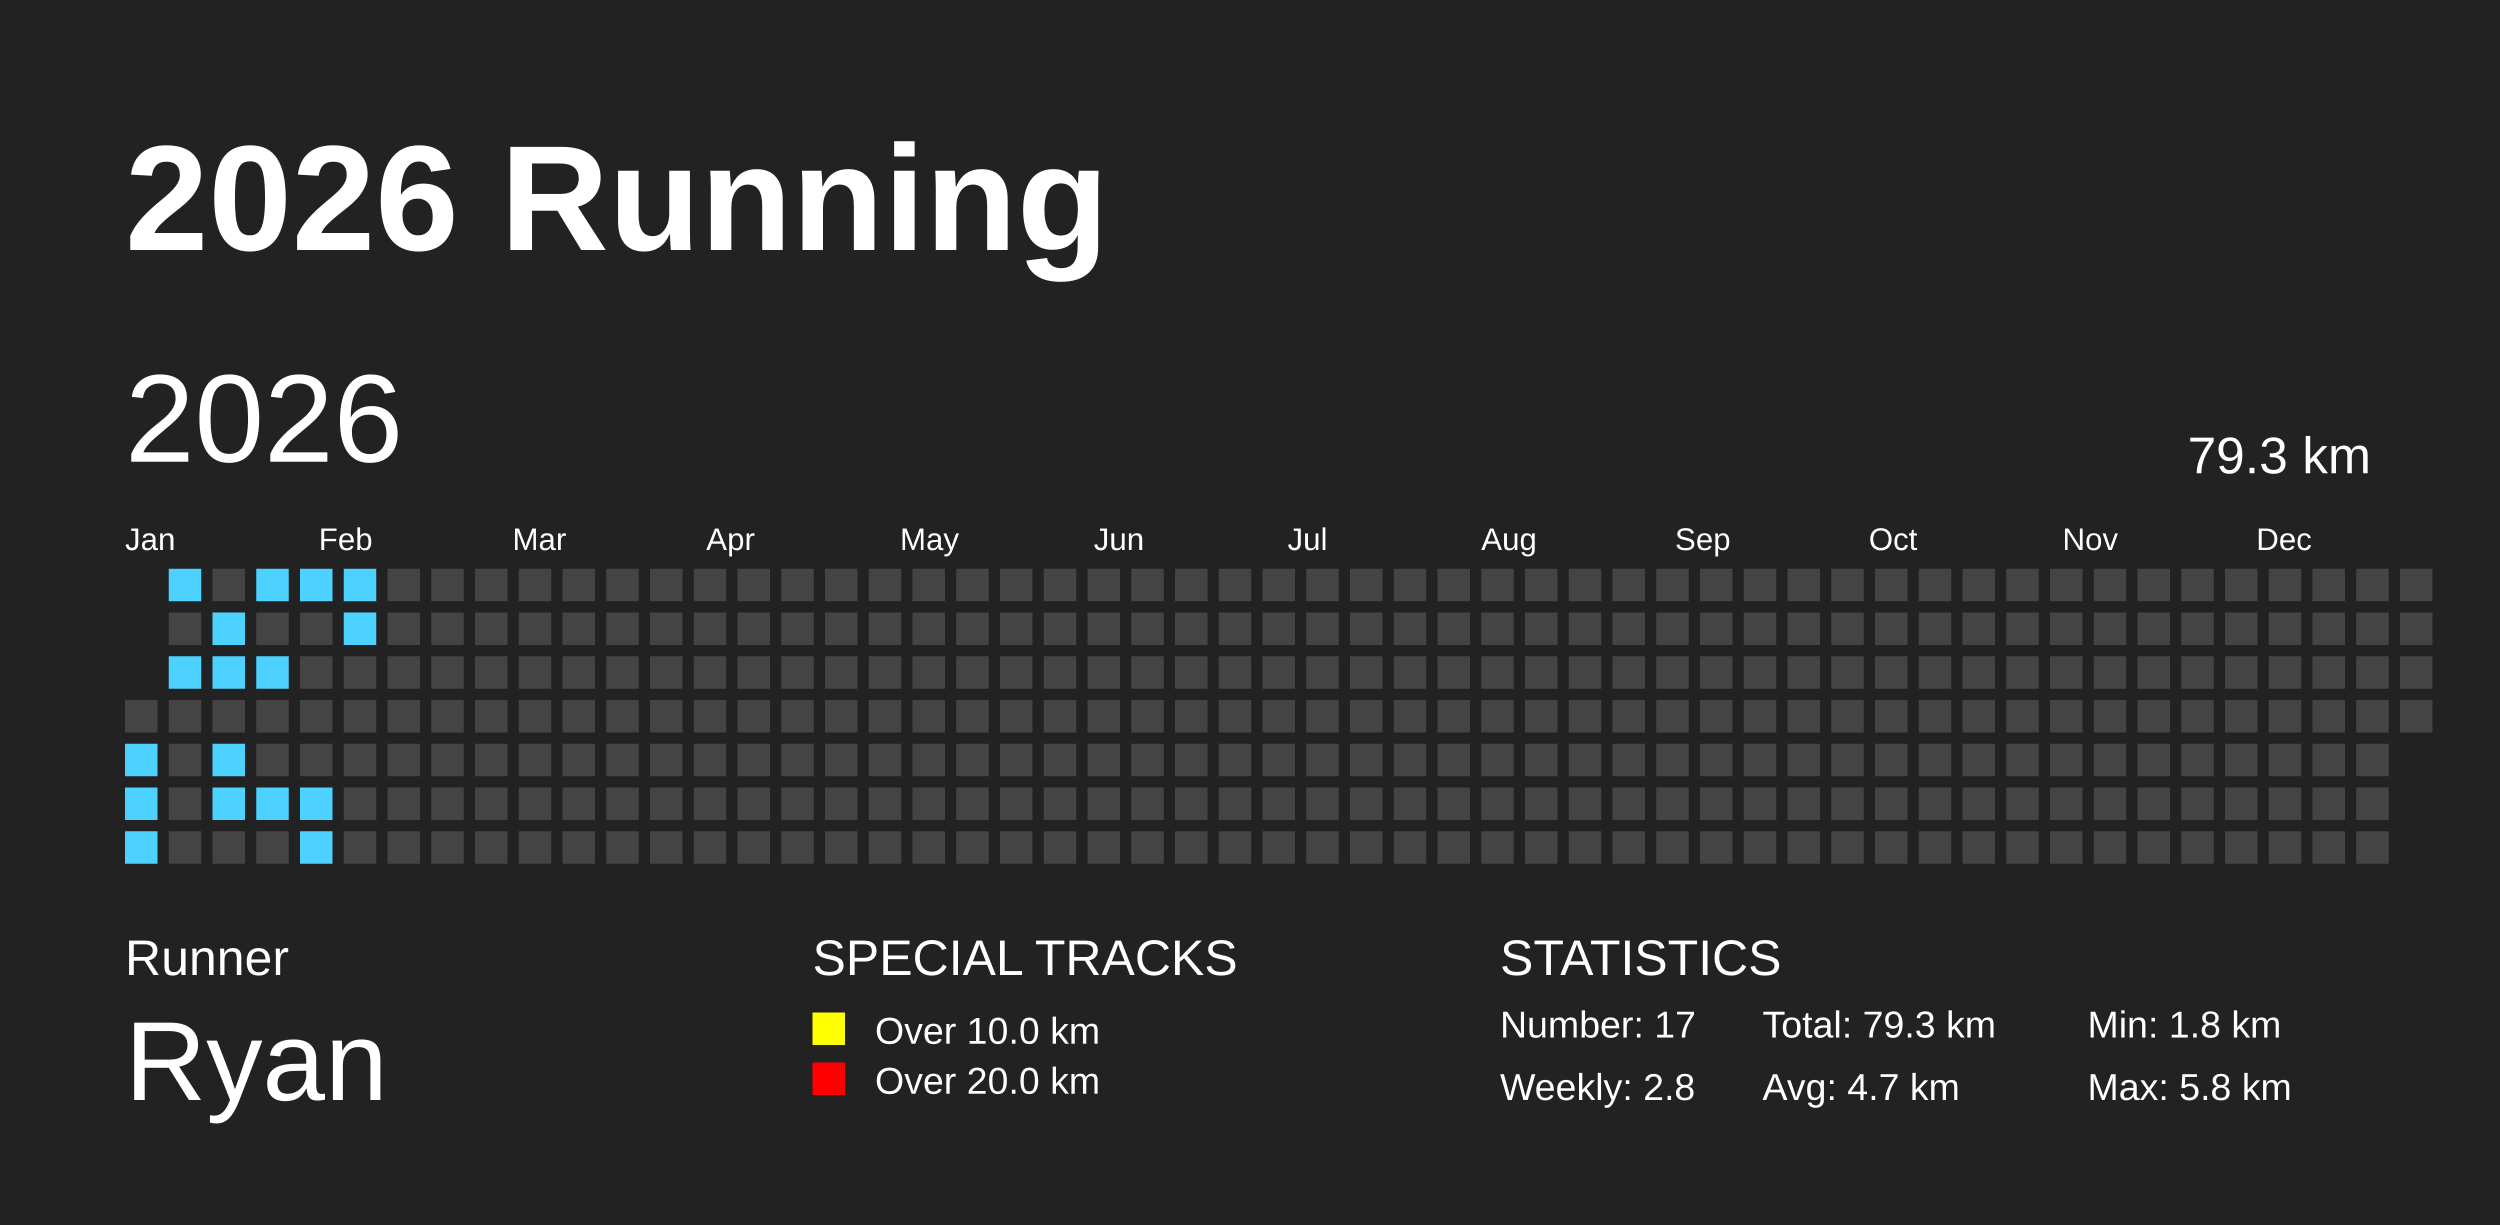
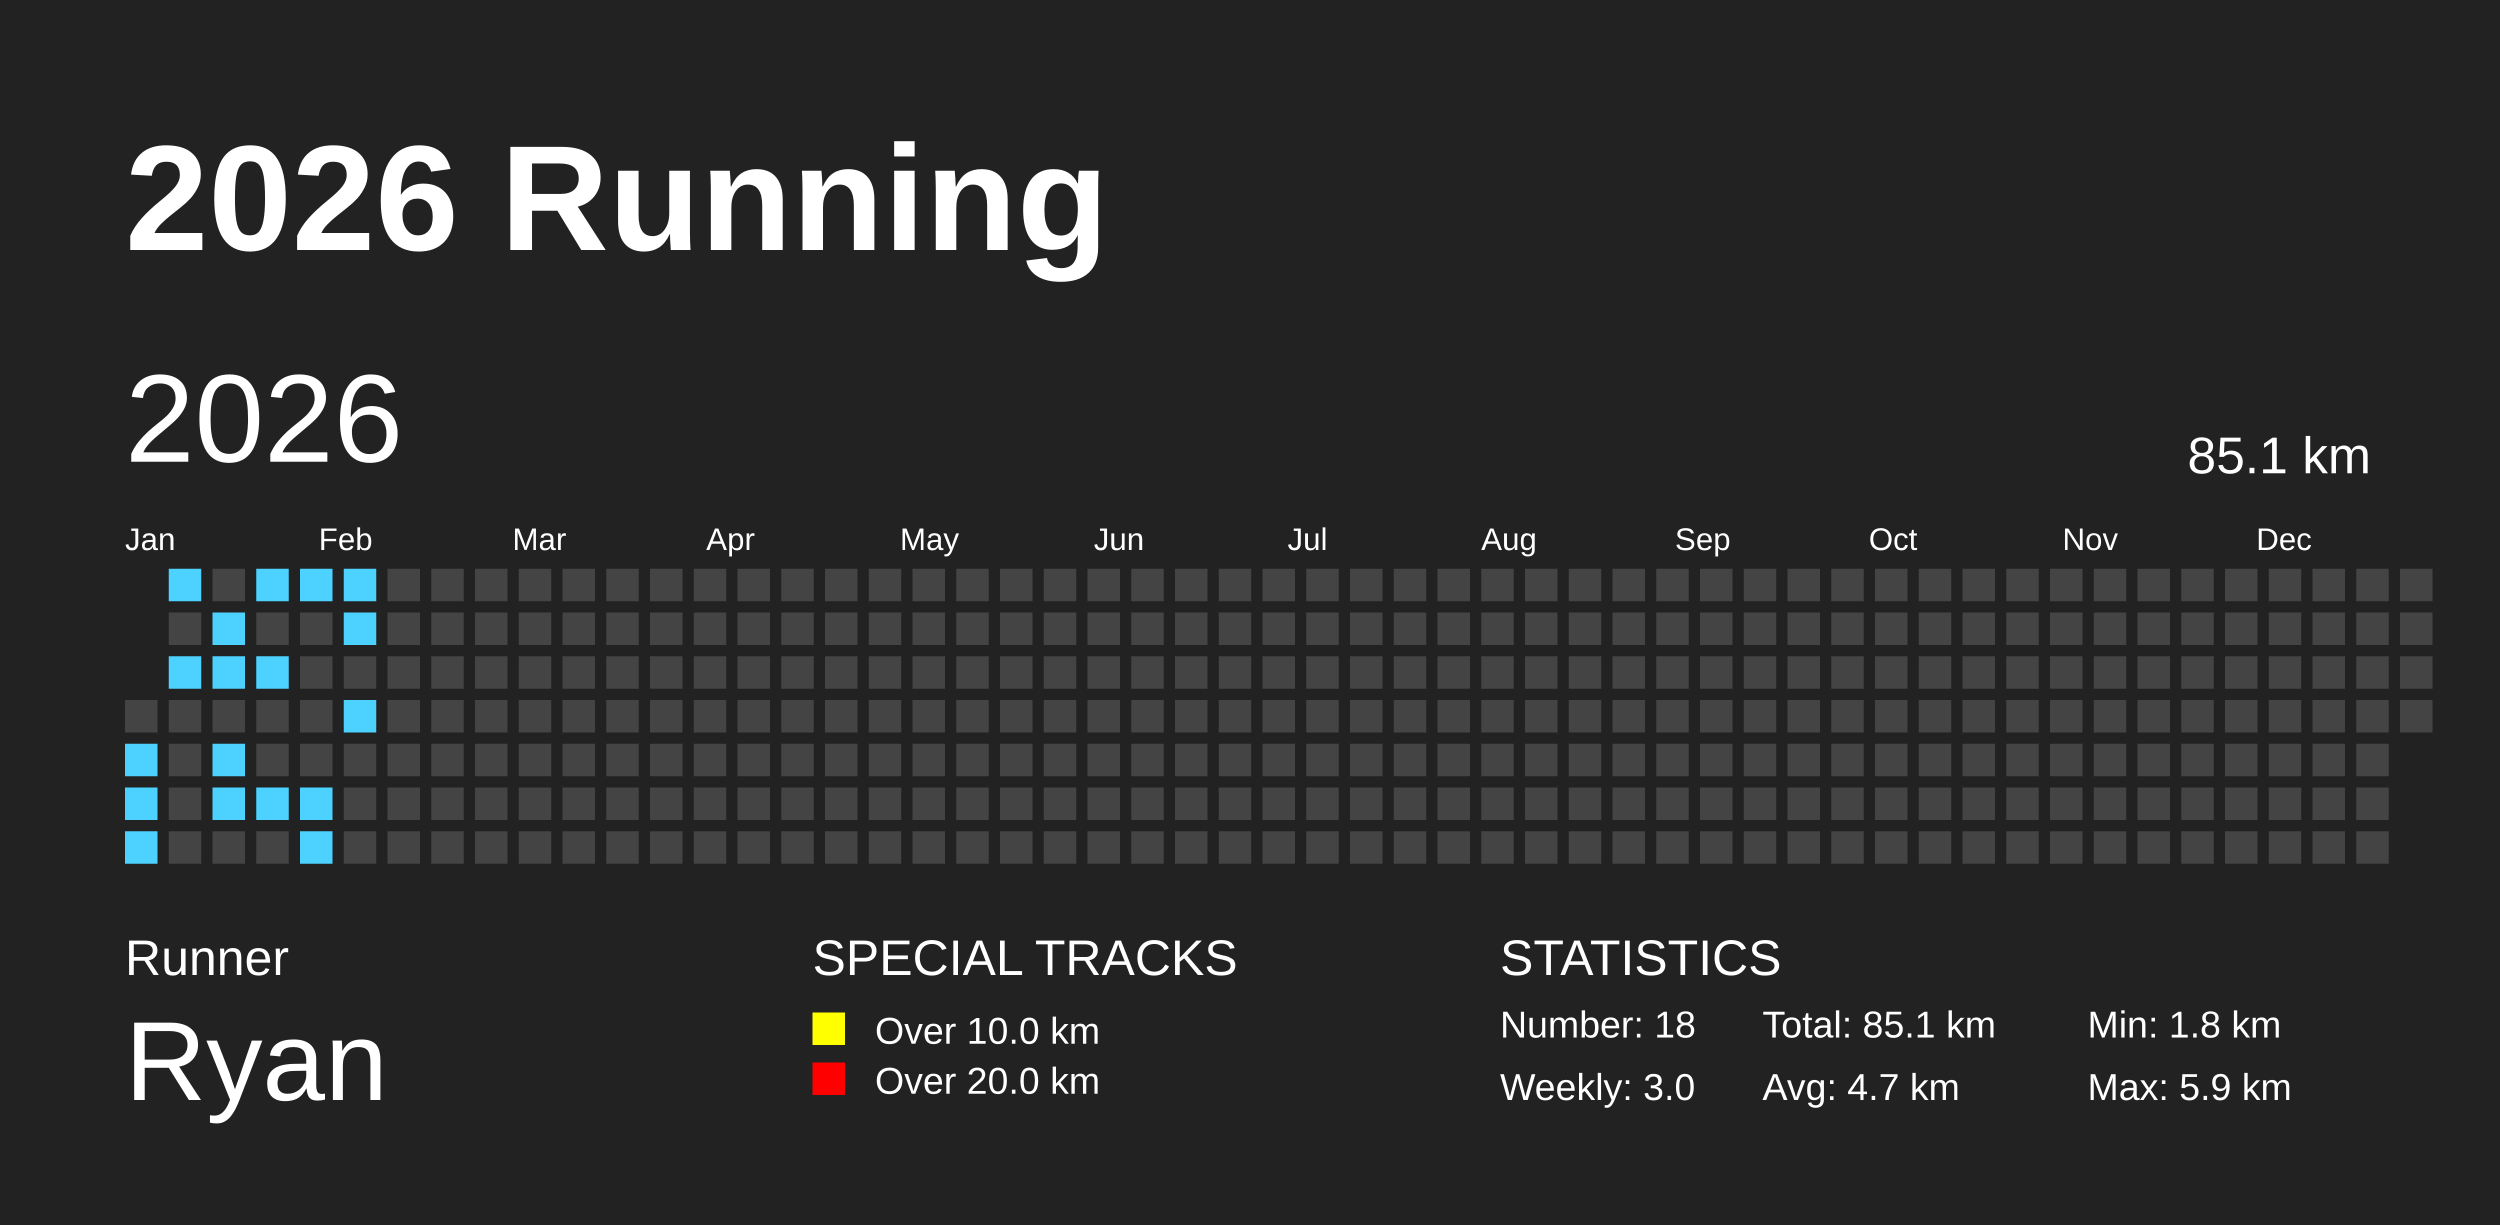
<svg xmlns="http://www.w3.org/2000/svg" baseProfile="full" height="98mm" version="1.1" viewBox="0,0,200,98" width="200mm">
  <defs />
  <rect fill="#222222" height="98" width="200" x="0" y="0" />
  <text fill="#FFFFFF" style="font-size:12px; font-family:Arial; font-weight:bold;" x="10" y="20">2026 Running</text>
  <text fill="#FFFFFF" style="font-size:4px; font-family:Arial" x="10" y="78">Runner</text>
  <text fill="#FFFFFF" style="font-size:9px; font-family:Arial" x="10" y="88">Ryan</text>
  <text fill="#FFFFFF" style="font-size:4px; font-family:Arial" x="65" y="78">SPECIAL TRACKS</text>
  <rect fill="yellow" height="2.6" width="2.6" x="65" y="81" />
  <text fill="#FFFFFF" style="font-size:3px; font-family:Arial" x="70" y="83.5">Over 10.0 km</text>
  <rect fill="red" height="2.6" width="2.6" x="65" y="85" />
  <text fill="#FFFFFF" style="font-size:3px; font-family:Arial" x="70" y="87.5">Over 20.0 km</text>
  <text fill="#FFFFFF" style="font-size:4px; font-family:Arial" x="120" y="78">STATISTICS</text>
-   <text fill="#FFFFFF" style="font-size:3px; font-family:Arial" x="120" y="83">Number: 17</text>
-   <text fill="#FFFFFF" style="font-size:3px; font-family:Arial" x="120" y="88">Weekly: 2.8</text>
-   <text fill="#FFFFFF" style="font-size:3px; font-family:Arial" x="141" y="83">Total: 79.3 km</text>
+   <text fill="#FFFFFF" style="font-size:3px; font-family:Arial" x="120" y="83">Number: 18</text>
+   <text fill="#FFFFFF" style="font-size:3px; font-family:Arial" x="120" y="88">Weekly: 3.0</text>
+   <text fill="#FFFFFF" style="font-size:3px; font-family:Arial" x="141" y="83">Total: 85.1 km</text>
  <text fill="#FFFFFF" style="font-size:3px; font-family:Arial" x="141" y="88">Avg: 4.7 km</text>
  <text fill="#FFFFFF" style="font-size:3px; font-family:Arial" x="167" y="83">Min: 1.8 km</text>
-   <text fill="#FFFFFF" style="font-size:3px; font-family:Arial" x="167" y="88">Max: 5.8 km</text>
+   <text fill="#FFFFFF" style="font-size:3px; font-family:Arial" x="167" y="88">Max: 5.9 km</text>
  <text dominant-baseline="hanging" fill="#FFFFFF" style="font-size:10.0px; font-family:Arial;" x="10" y="30">2026</text>
-   <text dominant-baseline="hanging" fill="#FFFFFF" style="font-size:4.125px; font-family:Arial;" x="175" y="35">79.3 km</text>
+   <text dominant-baseline="hanging" fill="#FFFFFF" style="font-size:4.125px; font-family:Arial;" x="175" y="35">85.1 km</text>
  <text fill="#FFFFFF" style="font-size:2.5px; font-family:Arial" x="10.0" y="44">Jan</text>
  <text fill="#FFFFFF" style="font-size:2.5px; font-family:Arial" x="25.5" y="44">Feb</text>
  <text fill="#FFFFFF" style="font-size:2.5px; font-family:Arial" x="41.0" y="44">Mar</text>
  <text fill="#FFFFFF" style="font-size:2.5px; font-family:Arial" x="56.5" y="44">Apr</text>
  <text fill="#FFFFFF" style="font-size:2.5px; font-family:Arial" x="72.0" y="44">May</text>
  <text fill="#FFFFFF" style="font-size:2.5px; font-family:Arial" x="87.5" y="44">Jun</text>
  <text fill="#FFFFFF" style="font-size:2.5px; font-family:Arial" x="103.0" y="44">Jul</text>
  <text fill="#FFFFFF" style="font-size:2.5px; font-family:Arial" x="118.5" y="44">Aug</text>
  <text fill="#FFFFFF" style="font-size:2.5px; font-family:Arial" x="134.0" y="44">Sep</text>
  <text fill="#FFFFFF" style="font-size:2.5px; font-family:Arial" x="149.5" y="44">Oct</text>
  <text fill="#FFFFFF" style="font-size:2.5px; font-family:Arial" x="165.0" y="44">Nov</text>
  <text fill="#FFFFFF" style="font-size:2.5px; font-family:Arial" x="180.5" y="44">Dec</text>
  <rect fill="#444444" height="2.6" width="2.6" x="10.0" y="56.0" />
  <rect fill="#4DD2FF" height="2.6" width="2.6" x="10.0" y="59.5" />
  <rect fill="#4DD2FF" height="2.6" width="2.6" x="10.0" y="63.0" />
  <rect fill="#4DD2FF" height="2.6" width="2.6" x="10.0" y="66.5" />
  <rect fill="#4DD2FF" height="2.6" width="2.6" x="13.5" y="45.5" />
  <rect fill="#444444" height="2.6" width="2.6" x="13.5" y="49.0" />
  <rect fill="#4DD2FF" height="2.6" width="2.6" x="13.5" y="52.5" />
  <rect fill="#444444" height="2.6" width="2.6" x="13.5" y="56.0" />
  <rect fill="#444444" height="2.6" width="2.6" x="13.5" y="59.5" />
  <rect fill="#444444" height="2.6" width="2.6" x="13.5" y="63.0" />
  <rect fill="#444444" height="2.6" width="2.6" x="13.5" y="66.5" />
  <rect fill="#444444" height="2.6" width="2.6" x="17.0" y="45.5" />
  <rect fill="#4DD2FF" height="2.6" width="2.6" x="17.0" y="49.0" />
  <rect fill="#4DD2FF" height="2.6" width="2.6" x="17.0" y="52.5" />
  <rect fill="#444444" height="2.6" width="2.6" x="17.0" y="56.0" />
  <rect fill="#4DD2FF" height="2.6" width="2.6" x="17.0" y="59.5" />
  <rect fill="#4DD2FF" height="2.6" width="2.6" x="17.0" y="63.0" />
  <rect fill="#444444" height="2.6" width="2.6" x="17.0" y="66.5" />
  <rect fill="#4DD2FF" height="2.6" width="2.6" x="20.5" y="45.5" />
  <rect fill="#444444" height="2.6" width="2.6" x="20.5" y="49.0" />
  <rect fill="#4DD2FF" height="2.6" width="2.6" x="20.5" y="52.5" />
  <rect fill="#444444" height="2.6" width="2.6" x="20.5" y="56.0" />
  <rect fill="#444444" height="2.6" width="2.6" x="20.5" y="59.5" />
  <rect fill="#4DD2FF" height="2.6" width="2.6" x="20.5" y="63.0" />
  <rect fill="#444444" height="2.6" width="2.6" x="20.5" y="66.5" />
  <rect fill="#4DD2FF" height="2.6" width="2.6" x="24.0" y="45.5" />
  <rect fill="#444444" height="2.6" width="2.6" x="24.0" y="49.0" />
  <rect fill="#444444" height="2.6" width="2.6" x="24.0" y="52.5" />
  <rect fill="#444444" height="2.6" width="2.6" x="24.0" y="56.0" />
  <rect fill="#444444" height="2.6" width="2.6" x="24.0" y="59.5" />
  <rect fill="#4DD2FF" height="2.6" width="2.6" x="24.0" y="63.0" />
  <rect fill="#4DD2FF" height="2.6" width="2.6" x="24.0" y="66.5" />
  <rect fill="#4DD2FF" height="2.6" width="2.6" x="27.5" y="45.5" />
  <rect fill="#4DD2FF" height="2.6" width="2.6" x="27.5" y="49.0" />
  <rect fill="#444444" height="2.6" width="2.6" x="27.5" y="52.5" />
-   <rect fill="#444444" height="2.6" width="2.6" x="27.5" y="56.0" />
+   <rect fill="#4DD2FF" height="2.6" width="2.6" x="27.5" y="56.0" />
  <rect fill="#444444" height="2.6" width="2.6" x="27.5" y="59.5" />
  <rect fill="#444444" height="2.6" width="2.6" x="27.5" y="63.0" />
  <rect fill="#444444" height="2.6" width="2.6" x="27.5" y="66.5" />
  <rect fill="#444444" height="2.6" width="2.6" x="31.0" y="45.5" />
  <rect fill="#444444" height="2.6" width="2.6" x="31.0" y="49.0" />
  <rect fill="#444444" height="2.6" width="2.6" x="31.0" y="52.5" />
  <rect fill="#444444" height="2.6" width="2.6" x="31.0" y="56.0" />
  <rect fill="#444444" height="2.6" width="2.6" x="31.0" y="59.5" />
  <rect fill="#444444" height="2.6" width="2.6" x="31.0" y="63.0" />
  <rect fill="#444444" height="2.6" width="2.6" x="31.0" y="66.5" />
  <rect fill="#444444" height="2.6" width="2.6" x="34.5" y="45.5" />
  <rect fill="#444444" height="2.6" width="2.6" x="34.5" y="49.0" />
  <rect fill="#444444" height="2.6" width="2.6" x="34.5" y="52.5" />
  <rect fill="#444444" height="2.6" width="2.6" x="34.5" y="56.0" />
  <rect fill="#444444" height="2.6" width="2.6" x="34.5" y="59.5" />
  <rect fill="#444444" height="2.6" width="2.6" x="34.5" y="63.0" />
  <rect fill="#444444" height="2.6" width="2.6" x="34.5" y="66.5" />
  <rect fill="#444444" height="2.6" width="2.6" x="38.0" y="45.5" />
  <rect fill="#444444" height="2.6" width="2.6" x="38.0" y="49.0" />
  <rect fill="#444444" height="2.6" width="2.6" x="38.0" y="52.5" />
  <rect fill="#444444" height="2.6" width="2.6" x="38.0" y="56.0" />
  <rect fill="#444444" height="2.6" width="2.6" x="38.0" y="59.5" />
  <rect fill="#444444" height="2.6" width="2.6" x="38.0" y="63.0" />
  <rect fill="#444444" height="2.6" width="2.6" x="38.0" y="66.5" />
  <rect fill="#444444" height="2.6" width="2.6" x="41.5" y="45.5" />
  <rect fill="#444444" height="2.6" width="2.6" x="41.5" y="49.0" />
  <rect fill="#444444" height="2.6" width="2.6" x="41.5" y="52.5" />
  <rect fill="#444444" height="2.6" width="2.6" x="41.5" y="56.0" />
  <rect fill="#444444" height="2.6" width="2.6" x="41.5" y="59.5" />
  <rect fill="#444444" height="2.6" width="2.6" x="41.5" y="63.0" />
  <rect fill="#444444" height="2.6" width="2.6" x="41.5" y="66.5" />
  <rect fill="#444444" height="2.6" width="2.6" x="45.0" y="45.5" />
  <rect fill="#444444" height="2.6" width="2.6" x="45.0" y="49.0" />
  <rect fill="#444444" height="2.6" width="2.6" x="45.0" y="52.5" />
  <rect fill="#444444" height="2.6" width="2.6" x="45.0" y="56.0" />
  <rect fill="#444444" height="2.6" width="2.6" x="45.0" y="59.5" />
  <rect fill="#444444" height="2.6" width="2.6" x="45.0" y="63.0" />
  <rect fill="#444444" height="2.6" width="2.6" x="45.0" y="66.5" />
  <rect fill="#444444" height="2.6" width="2.6" x="48.5" y="45.5" />
  <rect fill="#444444" height="2.6" width="2.6" x="48.5" y="49.0" />
  <rect fill="#444444" height="2.6" width="2.6" x="48.5" y="52.5" />
  <rect fill="#444444" height="2.6" width="2.6" x="48.5" y="56.0" />
  <rect fill="#444444" height="2.6" width="2.6" x="48.5" y="59.5" />
  <rect fill="#444444" height="2.6" width="2.6" x="48.5" y="63.0" />
  <rect fill="#444444" height="2.6" width="2.6" x="48.5" y="66.5" />
  <rect fill="#444444" height="2.6" width="2.6" x="52.0" y="45.5" />
  <rect fill="#444444" height="2.6" width="2.6" x="52.0" y="49.0" />
  <rect fill="#444444" height="2.6" width="2.6" x="52.0" y="52.5" />
  <rect fill="#444444" height="2.6" width="2.6" x="52.0" y="56.0" />
  <rect fill="#444444" height="2.6" width="2.6" x="52.0" y="59.5" />
  <rect fill="#444444" height="2.6" width="2.6" x="52.0" y="63.0" />
  <rect fill="#444444" height="2.6" width="2.6" x="52.0" y="66.5" />
  <rect fill="#444444" height="2.6" width="2.6" x="55.5" y="45.5" />
  <rect fill="#444444" height="2.6" width="2.6" x="55.5" y="49.0" />
  <rect fill="#444444" height="2.6" width="2.6" x="55.5" y="52.5" />
  <rect fill="#444444" height="2.6" width="2.6" x="55.5" y="56.0" />
  <rect fill="#444444" height="2.6" width="2.6" x="55.5" y="59.5" />
  <rect fill="#444444" height="2.6" width="2.6" x="55.5" y="63.0" />
  <rect fill="#444444" height="2.6" width="2.6" x="55.5" y="66.5" />
  <rect fill="#444444" height="2.6" width="2.6" x="59.0" y="45.5" />
  <rect fill="#444444" height="2.6" width="2.6" x="59.0" y="49.0" />
  <rect fill="#444444" height="2.6" width="2.6" x="59.0" y="52.5" />
  <rect fill="#444444" height="2.6" width="2.6" x="59.0" y="56.0" />
  <rect fill="#444444" height="2.6" width="2.6" x="59.0" y="59.5" />
  <rect fill="#444444" height="2.6" width="2.6" x="59.0" y="63.0" />
  <rect fill="#444444" height="2.6" width="2.6" x="59.0" y="66.5" />
  <rect fill="#444444" height="2.6" width="2.6" x="62.5" y="45.5" />
  <rect fill="#444444" height="2.6" width="2.6" x="62.5" y="49.0" />
  <rect fill="#444444" height="2.6" width="2.6" x="62.5" y="52.5" />
  <rect fill="#444444" height="2.6" width="2.6" x="62.5" y="56.0" />
  <rect fill="#444444" height="2.6" width="2.6" x="62.5" y="59.5" />
  <rect fill="#444444" height="2.6" width="2.6" x="62.5" y="63.0" />
  <rect fill="#444444" height="2.6" width="2.6" x="62.5" y="66.5" />
  <rect fill="#444444" height="2.6" width="2.6" x="66.0" y="45.5" />
  <rect fill="#444444" height="2.6" width="2.6" x="66.0" y="49.0" />
  <rect fill="#444444" height="2.6" width="2.6" x="66.0" y="52.5" />
  <rect fill="#444444" height="2.6" width="2.6" x="66.0" y="56.0" />
  <rect fill="#444444" height="2.6" width="2.6" x="66.0" y="59.5" />
  <rect fill="#444444" height="2.6" width="2.6" x="66.0" y="63.0" />
  <rect fill="#444444" height="2.6" width="2.6" x="66.0" y="66.5" />
  <rect fill="#444444" height="2.6" width="2.6" x="69.5" y="45.5" />
  <rect fill="#444444" height="2.6" width="2.6" x="69.5" y="49.0" />
  <rect fill="#444444" height="2.6" width="2.6" x="69.5" y="52.5" />
  <rect fill="#444444" height="2.6" width="2.6" x="69.5" y="56.0" />
  <rect fill="#444444" height="2.6" width="2.6" x="69.5" y="59.5" />
  <rect fill="#444444" height="2.6" width="2.6" x="69.5" y="63.0" />
  <rect fill="#444444" height="2.6" width="2.6" x="69.5" y="66.5" />
  <rect fill="#444444" height="2.6" width="2.6" x="73.0" y="45.5" />
  <rect fill="#444444" height="2.6" width="2.6" x="73.0" y="49.0" />
  <rect fill="#444444" height="2.6" width="2.6" x="73.0" y="52.5" />
  <rect fill="#444444" height="2.6" width="2.6" x="73.0" y="56.0" />
  <rect fill="#444444" height="2.6" width="2.6" x="73.0" y="59.5" />
  <rect fill="#444444" height="2.6" width="2.6" x="73.0" y="63.0" />
  <rect fill="#444444" height="2.6" width="2.6" x="73.0" y="66.5" />
  <rect fill="#444444" height="2.6" width="2.6" x="76.5" y="45.5" />
  <rect fill="#444444" height="2.6" width="2.6" x="76.5" y="49.0" />
  <rect fill="#444444" height="2.6" width="2.6" x="76.5" y="52.5" />
  <rect fill="#444444" height="2.6" width="2.6" x="76.5" y="56.0" />
  <rect fill="#444444" height="2.6" width="2.6" x="76.5" y="59.5" />
  <rect fill="#444444" height="2.6" width="2.6" x="76.5" y="63.0" />
  <rect fill="#444444" height="2.6" width="2.6" x="76.5" y="66.5" />
  <rect fill="#444444" height="2.6" width="2.6" x="80.0" y="45.5" />
  <rect fill="#444444" height="2.6" width="2.6" x="80.0" y="49.0" />
  <rect fill="#444444" height="2.6" width="2.6" x="80.0" y="52.5" />
  <rect fill="#444444" height="2.6" width="2.6" x="80.0" y="56.0" />
  <rect fill="#444444" height="2.6" width="2.6" x="80.0" y="59.5" />
  <rect fill="#444444" height="2.6" width="2.6" x="80.0" y="63.0" />
  <rect fill="#444444" height="2.6" width="2.6" x="80.0" y="66.5" />
  <rect fill="#444444" height="2.6" width="2.6" x="83.5" y="45.5" />
  <rect fill="#444444" height="2.6" width="2.6" x="83.5" y="49.0" />
  <rect fill="#444444" height="2.6" width="2.6" x="83.5" y="52.5" />
  <rect fill="#444444" height="2.6" width="2.6" x="83.5" y="56.0" />
  <rect fill="#444444" height="2.6" width="2.6" x="83.5" y="59.5" />
  <rect fill="#444444" height="2.6" width="2.6" x="83.5" y="63.0" />
  <rect fill="#444444" height="2.6" width="2.6" x="83.5" y="66.5" />
  <rect fill="#444444" height="2.6" width="2.6" x="87.0" y="45.5" />
  <rect fill="#444444" height="2.6" width="2.6" x="87.0" y="49.0" />
  <rect fill="#444444" height="2.6" width="2.6" x="87.0" y="52.5" />
  <rect fill="#444444" height="2.6" width="2.6" x="87.0" y="56.0" />
  <rect fill="#444444" height="2.6" width="2.6" x="87.0" y="59.5" />
  <rect fill="#444444" height="2.6" width="2.6" x="87.0" y="63.0" />
  <rect fill="#444444" height="2.6" width="2.6" x="87.0" y="66.5" />
  <rect fill="#444444" height="2.6" width="2.6" x="90.5" y="45.5" />
  <rect fill="#444444" height="2.6" width="2.6" x="90.5" y="49.0" />
  <rect fill="#444444" height="2.6" width="2.6" x="90.5" y="52.5" />
  <rect fill="#444444" height="2.6" width="2.6" x="90.5" y="56.0" />
  <rect fill="#444444" height="2.6" width="2.6" x="90.5" y="59.5" />
  <rect fill="#444444" height="2.6" width="2.6" x="90.5" y="63.0" />
  <rect fill="#444444" height="2.6" width="2.6" x="90.5" y="66.5" />
  <rect fill="#444444" height="2.6" width="2.6" x="94.0" y="45.5" />
  <rect fill="#444444" height="2.6" width="2.6" x="94.0" y="49.0" />
  <rect fill="#444444" height="2.6" width="2.6" x="94.0" y="52.5" />
  <rect fill="#444444" height="2.6" width="2.6" x="94.0" y="56.0" />
  <rect fill="#444444" height="2.6" width="2.6" x="94.0" y="59.5" />
  <rect fill="#444444" height="2.6" width="2.6" x="94.0" y="63.0" />
  <rect fill="#444444" height="2.6" width="2.6" x="94.0" y="66.5" />
  <rect fill="#444444" height="2.6" width="2.6" x="97.5" y="45.5" />
  <rect fill="#444444" height="2.6" width="2.6" x="97.5" y="49.0" />
  <rect fill="#444444" height="2.6" width="2.6" x="97.5" y="52.5" />
  <rect fill="#444444" height="2.6" width="2.6" x="97.5" y="56.0" />
  <rect fill="#444444" height="2.6" width="2.6" x="97.5" y="59.5" />
  <rect fill="#444444" height="2.6" width="2.6" x="97.5" y="63.0" />
  <rect fill="#444444" height="2.6" width="2.6" x="97.5" y="66.5" />
  <rect fill="#444444" height="2.6" width="2.6" x="101.0" y="45.5" />
  <rect fill="#444444" height="2.6" width="2.6" x="101.0" y="49.0" />
  <rect fill="#444444" height="2.6" width="2.6" x="101.0" y="52.5" />
  <rect fill="#444444" height="2.6" width="2.6" x="101.0" y="56.0" />
  <rect fill="#444444" height="2.6" width="2.6" x="101.0" y="59.5" />
  <rect fill="#444444" height="2.6" width="2.6" x="101.0" y="63.0" />
  <rect fill="#444444" height="2.6" width="2.6" x="101.0" y="66.5" />
  <rect fill="#444444" height="2.6" width="2.6" x="104.5" y="45.5" />
  <rect fill="#444444" height="2.6" width="2.6" x="104.5" y="49.0" />
  <rect fill="#444444" height="2.6" width="2.6" x="104.5" y="52.5" />
  <rect fill="#444444" height="2.6" width="2.6" x="104.5" y="56.0" />
  <rect fill="#444444" height="2.6" width="2.6" x="104.5" y="59.5" />
  <rect fill="#444444" height="2.6" width="2.6" x="104.5" y="63.0" />
  <rect fill="#444444" height="2.6" width="2.6" x="104.5" y="66.5" />
  <rect fill="#444444" height="2.6" width="2.6" x="108.0" y="45.5" />
  <rect fill="#444444" height="2.6" width="2.6" x="108.0" y="49.0" />
  <rect fill="#444444" height="2.6" width="2.6" x="108.0" y="52.5" />
  <rect fill="#444444" height="2.6" width="2.6" x="108.0" y="56.0" />
  <rect fill="#444444" height="2.6" width="2.6" x="108.0" y="59.5" />
  <rect fill="#444444" height="2.6" width="2.6" x="108.0" y="63.0" />
  <rect fill="#444444" height="2.6" width="2.6" x="108.0" y="66.5" />
  <rect fill="#444444" height="2.6" width="2.6" x="111.5" y="45.5" />
  <rect fill="#444444" height="2.6" width="2.6" x="111.5" y="49.0" />
  <rect fill="#444444" height="2.6" width="2.6" x="111.5" y="52.5" />
  <rect fill="#444444" height="2.6" width="2.6" x="111.5" y="56.0" />
  <rect fill="#444444" height="2.6" width="2.6" x="111.5" y="59.5" />
  <rect fill="#444444" height="2.6" width="2.6" x="111.5" y="63.0" />
  <rect fill="#444444" height="2.6" width="2.6" x="111.5" y="66.5" />
  <rect fill="#444444" height="2.6" width="2.6" x="115.0" y="45.5" />
  <rect fill="#444444" height="2.6" width="2.6" x="115.0" y="49.0" />
  <rect fill="#444444" height="2.6" width="2.6" x="115.0" y="52.5" />
  <rect fill="#444444" height="2.6" width="2.6" x="115.0" y="56.0" />
  <rect fill="#444444" height="2.6" width="2.6" x="115.0" y="59.5" />
  <rect fill="#444444" height="2.6" width="2.6" x="115.0" y="63.0" />
  <rect fill="#444444" height="2.6" width="2.6" x="115.0" y="66.5" />
  <rect fill="#444444" height="2.6" width="2.6" x="118.5" y="45.5" />
  <rect fill="#444444" height="2.6" width="2.6" x="118.5" y="49.0" />
  <rect fill="#444444" height="2.6" width="2.6" x="118.5" y="52.5" />
  <rect fill="#444444" height="2.6" width="2.6" x="118.5" y="56.0" />
  <rect fill="#444444" height="2.6" width="2.6" x="118.5" y="59.5" />
  <rect fill="#444444" height="2.6" width="2.6" x="118.5" y="63.0" />
  <rect fill="#444444" height="2.6" width="2.6" x="118.5" y="66.5" />
  <rect fill="#444444" height="2.6" width="2.6" x="122.0" y="45.5" />
  <rect fill="#444444" height="2.6" width="2.6" x="122.0" y="49.0" />
  <rect fill="#444444" height="2.6" width="2.6" x="122.0" y="52.5" />
  <rect fill="#444444" height="2.6" width="2.6" x="122.0" y="56.0" />
  <rect fill="#444444" height="2.6" width="2.6" x="122.0" y="59.5" />
  <rect fill="#444444" height="2.6" width="2.6" x="122.0" y="63.0" />
  <rect fill="#444444" height="2.6" width="2.6" x="122.0" y="66.5" />
  <rect fill="#444444" height="2.6" width="2.6" x="125.5" y="45.5" />
  <rect fill="#444444" height="2.6" width="2.6" x="125.5" y="49.0" />
  <rect fill="#444444" height="2.6" width="2.6" x="125.5" y="52.5" />
  <rect fill="#444444" height="2.6" width="2.6" x="125.5" y="56.0" />
  <rect fill="#444444" height="2.6" width="2.6" x="125.5" y="59.5" />
  <rect fill="#444444" height="2.6" width="2.6" x="125.5" y="63.0" />
  <rect fill="#444444" height="2.6" width="2.6" x="125.5" y="66.5" />
  <rect fill="#444444" height="2.6" width="2.6" x="129.0" y="45.5" />
  <rect fill="#444444" height="2.6" width="2.6" x="129.0" y="49.0" />
  <rect fill="#444444" height="2.6" width="2.6" x="129.0" y="52.5" />
  <rect fill="#444444" height="2.6" width="2.6" x="129.0" y="56.0" />
  <rect fill="#444444" height="2.6" width="2.6" x="129.0" y="59.5" />
  <rect fill="#444444" height="2.6" width="2.6" x="129.0" y="63.0" />
  <rect fill="#444444" height="2.6" width="2.6" x="129.0" y="66.5" />
  <rect fill="#444444" height="2.6" width="2.6" x="132.5" y="45.5" />
  <rect fill="#444444" height="2.6" width="2.6" x="132.5" y="49.0" />
  <rect fill="#444444" height="2.6" width="2.6" x="132.5" y="52.5" />
  <rect fill="#444444" height="2.6" width="2.6" x="132.5" y="56.0" />
  <rect fill="#444444" height="2.6" width="2.6" x="132.5" y="59.5" />
  <rect fill="#444444" height="2.6" width="2.6" x="132.5" y="63.0" />
  <rect fill="#444444" height="2.6" width="2.6" x="132.5" y="66.5" />
  <rect fill="#444444" height="2.6" width="2.6" x="136.0" y="45.5" />
  <rect fill="#444444" height="2.6" width="2.6" x="136.0" y="49.0" />
  <rect fill="#444444" height="2.6" width="2.6" x="136.0" y="52.5" />
  <rect fill="#444444" height="2.6" width="2.6" x="136.0" y="56.0" />
  <rect fill="#444444" height="2.6" width="2.6" x="136.0" y="59.5" />
  <rect fill="#444444" height="2.6" width="2.6" x="136.0" y="63.0" />
  <rect fill="#444444" height="2.6" width="2.6" x="136.0" y="66.5" />
  <rect fill="#444444" height="2.6" width="2.6" x="139.5" y="45.5" />
  <rect fill="#444444" height="2.6" width="2.6" x="139.5" y="49.0" />
  <rect fill="#444444" height="2.6" width="2.6" x="139.5" y="52.5" />
  <rect fill="#444444" height="2.6" width="2.6" x="139.5" y="56.0" />
  <rect fill="#444444" height="2.6" width="2.6" x="139.5" y="59.5" />
  <rect fill="#444444" height="2.6" width="2.6" x="139.5" y="63.0" />
  <rect fill="#444444" height="2.6" width="2.6" x="139.5" y="66.5" />
  <rect fill="#444444" height="2.6" width="2.6" x="143.0" y="45.5" />
  <rect fill="#444444" height="2.6" width="2.6" x="143.0" y="49.0" />
  <rect fill="#444444" height="2.6" width="2.6" x="143.0" y="52.5" />
  <rect fill="#444444" height="2.6" width="2.6" x="143.0" y="56.0" />
  <rect fill="#444444" height="2.6" width="2.6" x="143.0" y="59.5" />
  <rect fill="#444444" height="2.6" width="2.6" x="143.0" y="63.0" />
  <rect fill="#444444" height="2.6" width="2.6" x="143.0" y="66.5" />
  <rect fill="#444444" height="2.6" width="2.6" x="146.5" y="45.5" />
  <rect fill="#444444" height="2.6" width="2.6" x="146.5" y="49.0" />
  <rect fill="#444444" height="2.6" width="2.6" x="146.5" y="52.5" />
  <rect fill="#444444" height="2.6" width="2.6" x="146.5" y="56.0" />
  <rect fill="#444444" height="2.6" width="2.6" x="146.5" y="59.5" />
  <rect fill="#444444" height="2.6" width="2.6" x="146.5" y="63.0" />
  <rect fill="#444444" height="2.6" width="2.6" x="146.5" y="66.5" />
  <rect fill="#444444" height="2.6" width="2.6" x="150.0" y="45.5" />
  <rect fill="#444444" height="2.6" width="2.6" x="150.0" y="49.0" />
  <rect fill="#444444" height="2.6" width="2.6" x="150.0" y="52.5" />
  <rect fill="#444444" height="2.6" width="2.6" x="150.0" y="56.0" />
  <rect fill="#444444" height="2.6" width="2.6" x="150.0" y="59.5" />
  <rect fill="#444444" height="2.6" width="2.6" x="150.0" y="63.0" />
  <rect fill="#444444" height="2.6" width="2.6" x="150.0" y="66.5" />
  <rect fill="#444444" height="2.6" width="2.6" x="153.5" y="45.5" />
  <rect fill="#444444" height="2.6" width="2.6" x="153.5" y="49.0" />
  <rect fill="#444444" height="2.6" width="2.6" x="153.5" y="52.5" />
  <rect fill="#444444" height="2.6" width="2.6" x="153.5" y="56.0" />
  <rect fill="#444444" height="2.6" width="2.6" x="153.5" y="59.5" />
  <rect fill="#444444" height="2.6" width="2.6" x="153.5" y="63.0" />
  <rect fill="#444444" height="2.6" width="2.6" x="153.5" y="66.5" />
  <rect fill="#444444" height="2.6" width="2.6" x="157.0" y="45.5" />
  <rect fill="#444444" height="2.6" width="2.6" x="157.0" y="49.0" />
  <rect fill="#444444" height="2.6" width="2.6" x="157.0" y="52.5" />
  <rect fill="#444444" height="2.6" width="2.6" x="157.0" y="56.0" />
  <rect fill="#444444" height="2.6" width="2.6" x="157.0" y="59.5" />
  <rect fill="#444444" height="2.6" width="2.6" x="157.0" y="63.0" />
  <rect fill="#444444" height="2.6" width="2.6" x="157.0" y="66.5" />
  <rect fill="#444444" height="2.6" width="2.6" x="160.5" y="45.5" />
  <rect fill="#444444" height="2.6" width="2.6" x="160.5" y="49.0" />
  <rect fill="#444444" height="2.6" width="2.6" x="160.5" y="52.5" />
  <rect fill="#444444" height="2.6" width="2.6" x="160.5" y="56.0" />
  <rect fill="#444444" height="2.6" width="2.6" x="160.5" y="59.5" />
  <rect fill="#444444" height="2.6" width="2.6" x="160.5" y="63.0" />
  <rect fill="#444444" height="2.6" width="2.6" x="160.5" y="66.5" />
  <rect fill="#444444" height="2.6" width="2.6" x="164.0" y="45.5" />
  <rect fill="#444444" height="2.6" width="2.6" x="164.0" y="49.0" />
  <rect fill="#444444" height="2.6" width="2.6" x="164.0" y="52.5" />
  <rect fill="#444444" height="2.6" width="2.6" x="164.0" y="56.0" />
  <rect fill="#444444" height="2.6" width="2.6" x="164.0" y="59.5" />
  <rect fill="#444444" height="2.6" width="2.6" x="164.0" y="63.0" />
  <rect fill="#444444" height="2.6" width="2.6" x="164.0" y="66.5" />
  <rect fill="#444444" height="2.6" width="2.6" x="167.5" y="45.5" />
  <rect fill="#444444" height="2.6" width="2.6" x="167.5" y="49.0" />
  <rect fill="#444444" height="2.6" width="2.6" x="167.5" y="52.5" />
  <rect fill="#444444" height="2.6" width="2.6" x="167.5" y="56.0" />
  <rect fill="#444444" height="2.6" width="2.6" x="167.5" y="59.5" />
  <rect fill="#444444" height="2.6" width="2.6" x="167.5" y="63.0" />
  <rect fill="#444444" height="2.6" width="2.6" x="167.5" y="66.5" />
  <rect fill="#444444" height="2.6" width="2.6" x="171.0" y="45.5" />
  <rect fill="#444444" height="2.6" width="2.6" x="171.0" y="49.0" />
  <rect fill="#444444" height="2.6" width="2.6" x="171.0" y="52.5" />
  <rect fill="#444444" height="2.6" width="2.6" x="171.0" y="56.0" />
  <rect fill="#444444" height="2.6" width="2.6" x="171.0" y="59.5" />
  <rect fill="#444444" height="2.6" width="2.6" x="171.0" y="63.0" />
  <rect fill="#444444" height="2.6" width="2.6" x="171.0" y="66.5" />
  <rect fill="#444444" height="2.6" width="2.6" x="174.5" y="45.5" />
  <rect fill="#444444" height="2.6" width="2.6" x="174.5" y="49.0" />
  <rect fill="#444444" height="2.6" width="2.6" x="174.5" y="52.5" />
  <rect fill="#444444" height="2.6" width="2.6" x="174.5" y="56.0" />
  <rect fill="#444444" height="2.6" width="2.6" x="174.5" y="59.5" />
  <rect fill="#444444" height="2.6" width="2.6" x="174.5" y="63.0" />
  <rect fill="#444444" height="2.6" width="2.6" x="174.5" y="66.5" />
  <rect fill="#444444" height="2.6" width="2.6" x="178.0" y="45.5" />
  <rect fill="#444444" height="2.6" width="2.6" x="178.0" y="49.0" />
  <rect fill="#444444" height="2.6" width="2.6" x="178.0" y="52.5" />
  <rect fill="#444444" height="2.6" width="2.6" x="178.0" y="56.0" />
  <rect fill="#444444" height="2.6" width="2.6" x="178.0" y="59.5" />
  <rect fill="#444444" height="2.6" width="2.6" x="178.0" y="63.0" />
  <rect fill="#444444" height="2.6" width="2.6" x="178.0" y="66.5" />
  <rect fill="#444444" height="2.6" width="2.6" x="181.5" y="45.5" />
  <rect fill="#444444" height="2.6" width="2.6" x="181.5" y="49.0" />
  <rect fill="#444444" height="2.6" width="2.6" x="181.5" y="52.5" />
  <rect fill="#444444" height="2.6" width="2.6" x="181.5" y="56.0" />
  <rect fill="#444444" height="2.6" width="2.6" x="181.5" y="59.5" />
  <rect fill="#444444" height="2.6" width="2.6" x="181.5" y="63.0" />
  <rect fill="#444444" height="2.6" width="2.6" x="181.5" y="66.5" />
  <rect fill="#444444" height="2.6" width="2.6" x="185.0" y="45.5" />
  <rect fill="#444444" height="2.6" width="2.6" x="185.0" y="49.0" />
  <rect fill="#444444" height="2.6" width="2.6" x="185.0" y="52.5" />
  <rect fill="#444444" height="2.6" width="2.6" x="185.0" y="56.0" />
  <rect fill="#444444" height="2.6" width="2.6" x="185.0" y="59.5" />
  <rect fill="#444444" height="2.6" width="2.6" x="185.0" y="63.0" />
  <rect fill="#444444" height="2.6" width="2.6" x="185.0" y="66.5" />
  <rect fill="#444444" height="2.6" width="2.6" x="188.5" y="45.5" />
  <rect fill="#444444" height="2.6" width="2.6" x="188.5" y="49.0" />
  <rect fill="#444444" height="2.6" width="2.6" x="188.5" y="52.5" />
  <rect fill="#444444" height="2.6" width="2.6" x="188.5" y="56.0" />
  <rect fill="#444444" height="2.6" width="2.6" x="188.5" y="59.5" />
  <rect fill="#444444" height="2.6" width="2.6" x="188.5" y="63.0" />
  <rect fill="#444444" height="2.6" width="2.6" x="188.5" y="66.5" />
  <rect fill="#444444" height="2.6" width="2.6" x="192.0" y="45.5" />
  <rect fill="#444444" height="2.6" width="2.6" x="192.0" y="49.0" />
  <rect fill="#444444" height="2.6" width="2.6" x="192.0" y="52.5" />
  <rect fill="#444444" height="2.6" width="2.6" x="192.0" y="56.0" />
</svg>
